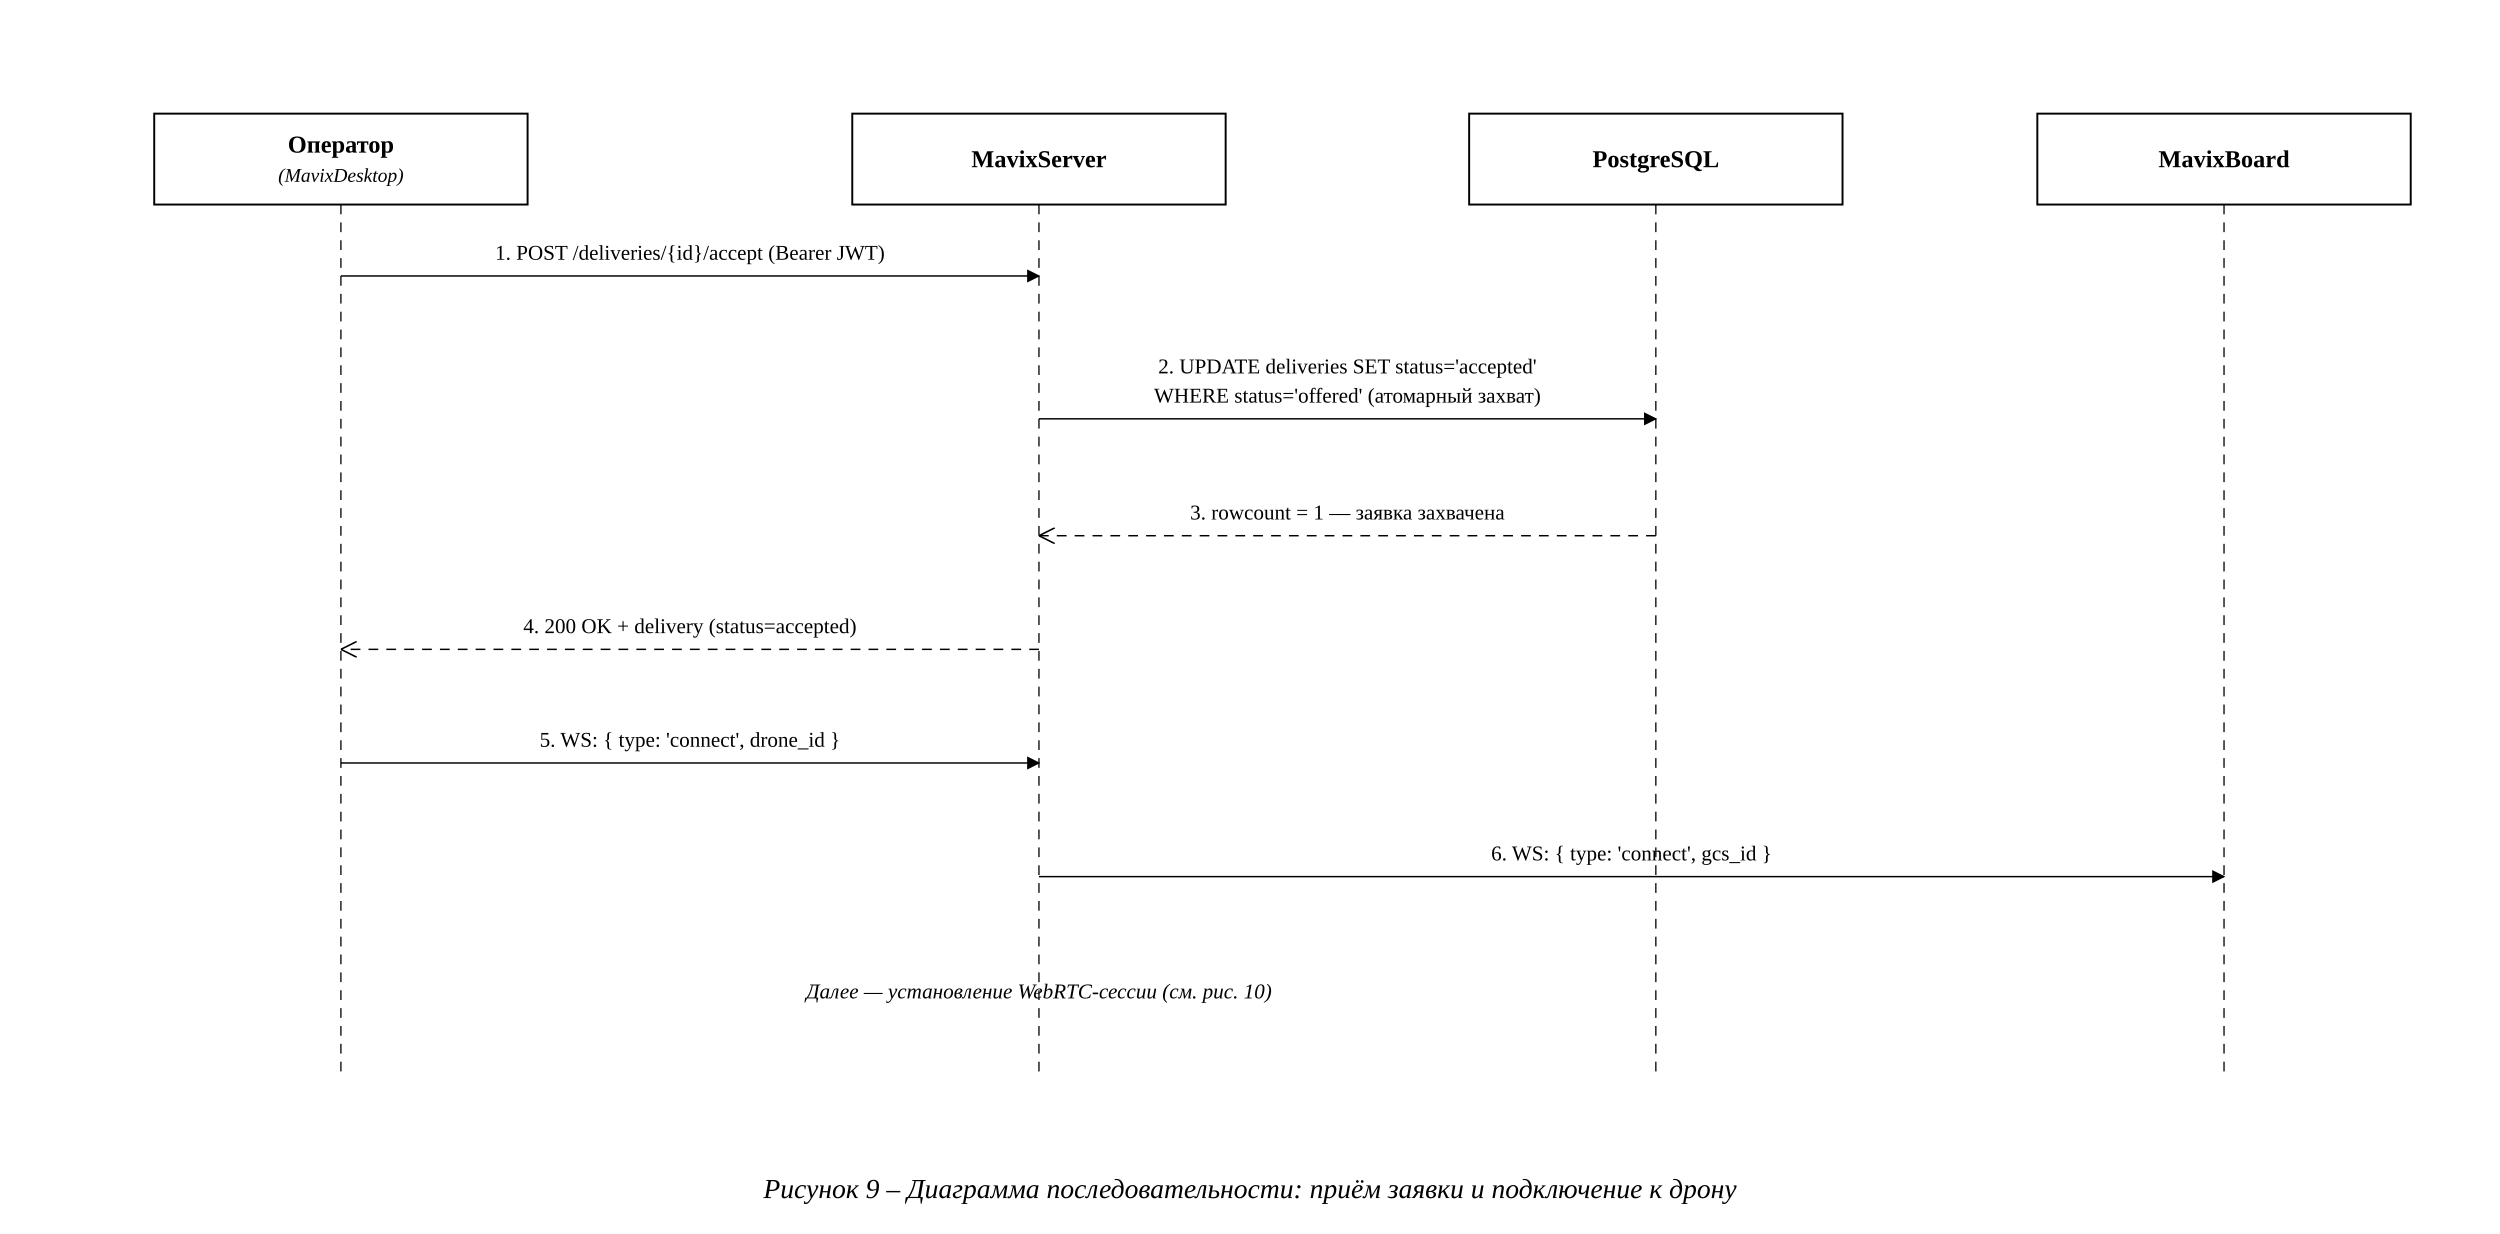
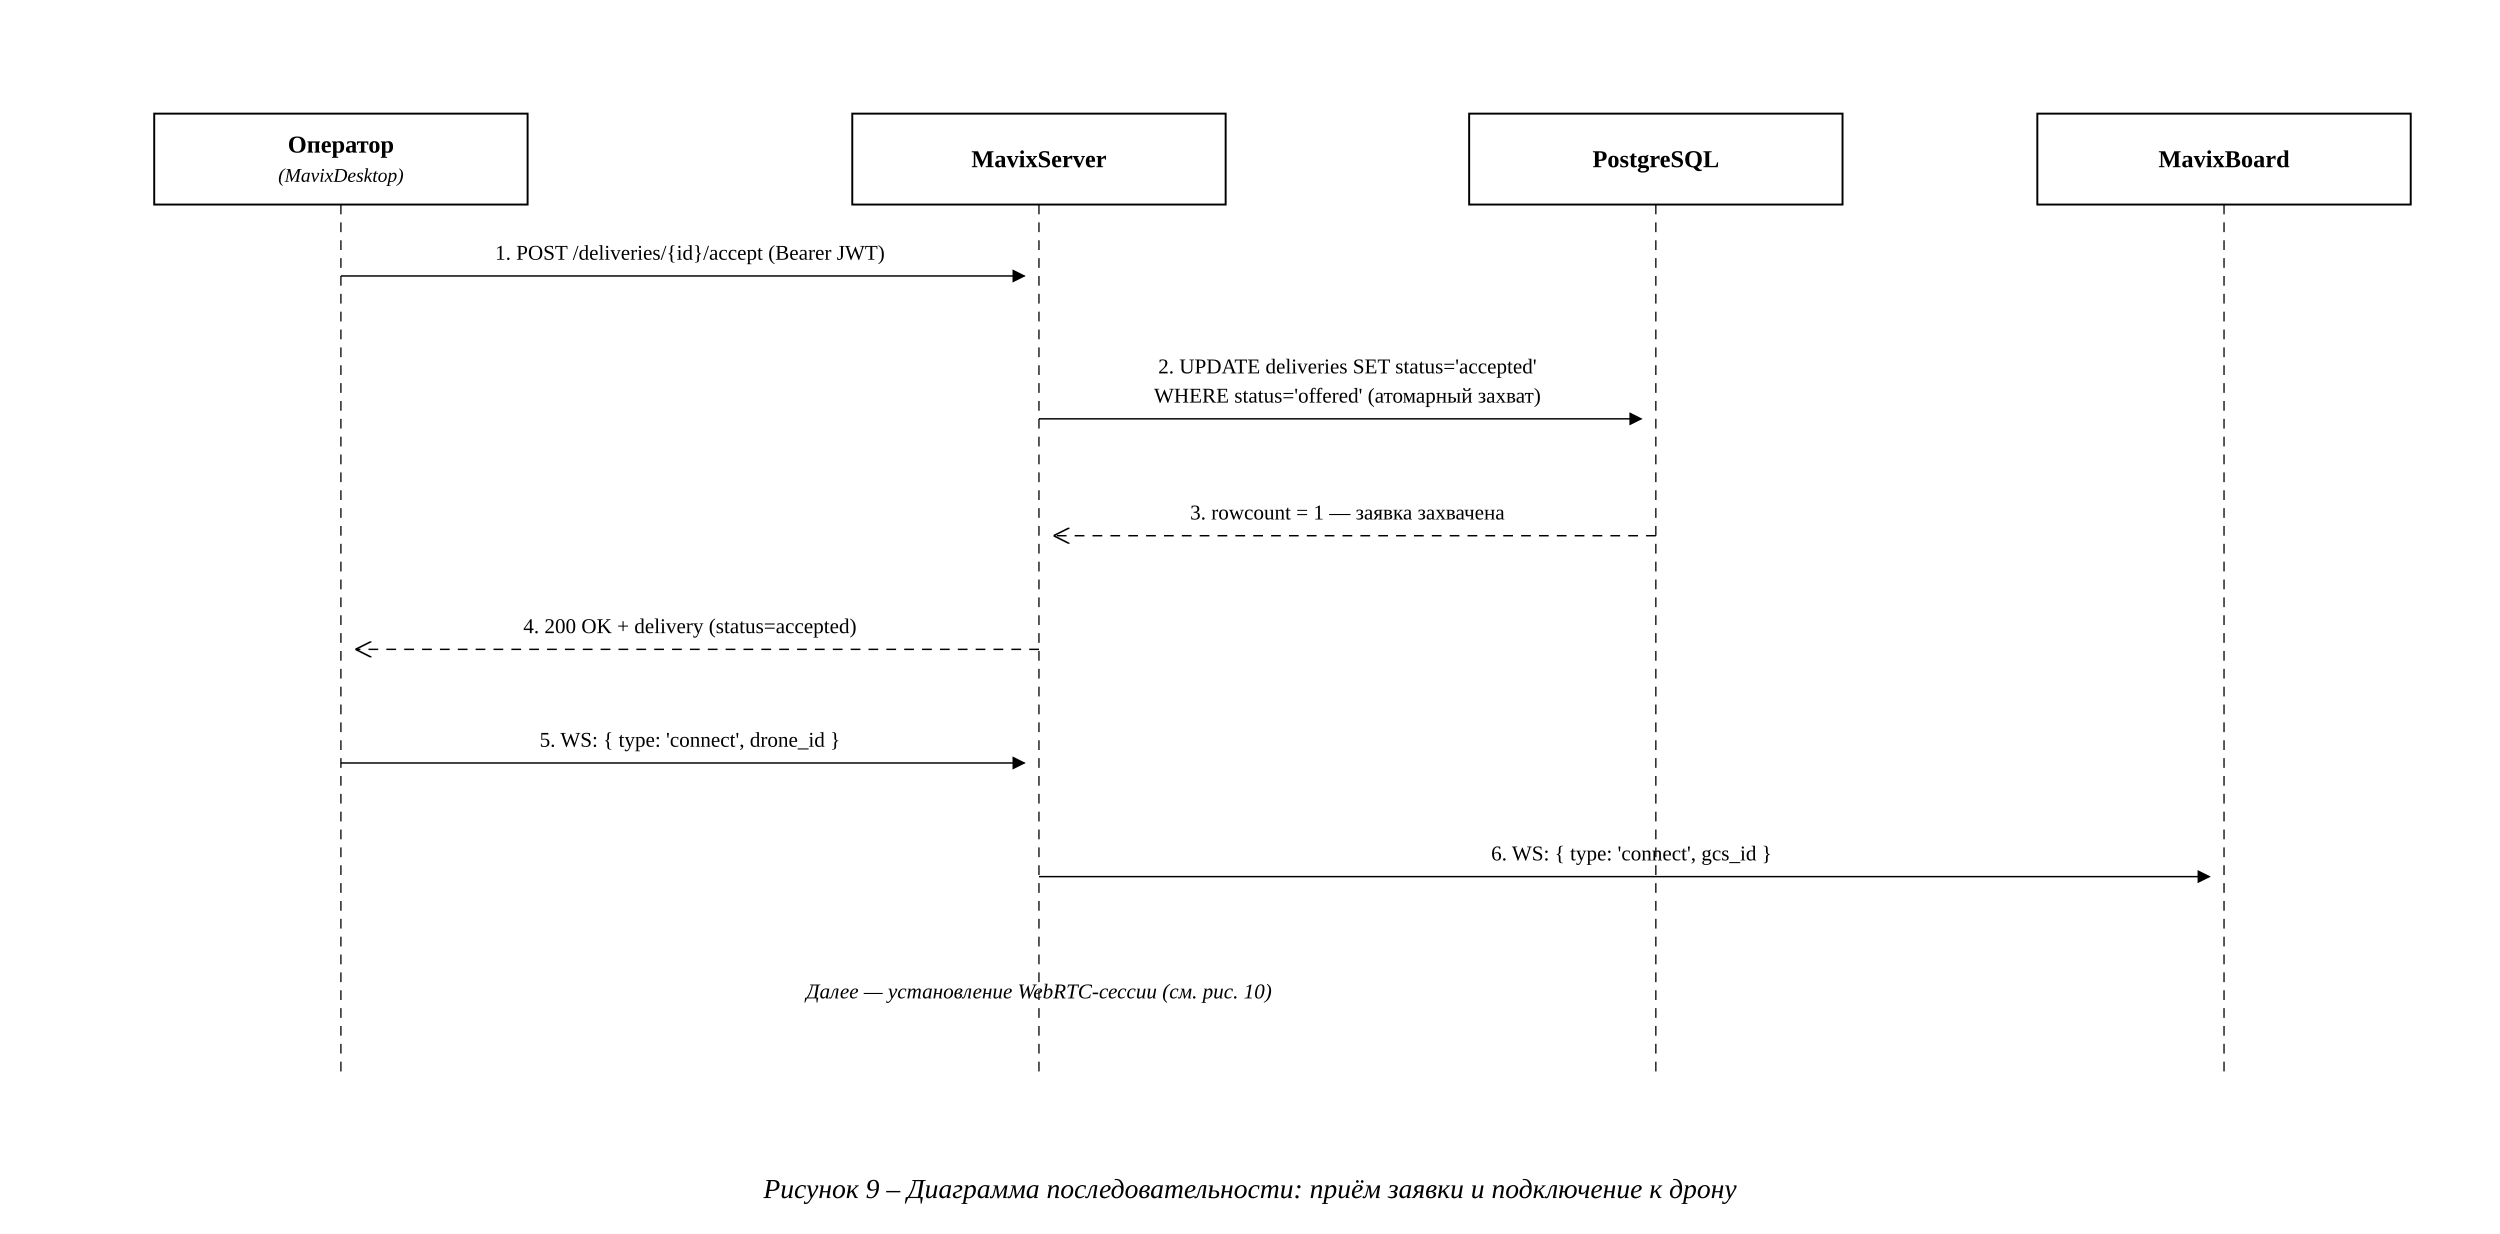
<svg xmlns="http://www.w3.org/2000/svg" width="1540" height="760" viewBox="0 0 1540 760" font-family="Liberation Serif, Times New Roman, serif">
  <rect width="1540" height="760" fill="#fff" />
  <defs>
    <marker id="arr" viewBox="0 0 10 10" refX="9" refY="5" markerWidth="9" markerHeight="9" orient="auto-start-reverse">
      <path d="M 0 0 L 10 5 L 0 10 z" fill="#000" />
    </marker>
    <marker id="open" viewBox="0 0 10 10" refX="10" refY="5" markerWidth="11" markerHeight="11" orient="auto">
      <path d="M 0 0 L 10 5 L 0 10" fill="none" stroke="#000" />
    </marker>
  </defs>
  <rect x="95.0" y="70.0" width="230.0" height="56.0" stroke="#000" fill="none" stroke-width="1.2" />
  <text x="210.0" y="94.0" text-anchor="middle" font-size="15" font-weight="bold">Оператор</text>
  <text x="210.0" y="112.0" text-anchor="middle" font-size="12" font-style="italic">(MavixDesktop)</text>
  <line x1="210.0" y1="126.0" x2="210.0" y2="660.0" stroke="#000" stroke-width="0.8" stroke-dasharray="6 5" />
  <rect x="525.0" y="70.0" width="230.0" height="56.0" stroke="#000" fill="none" stroke-width="1.2" />
  <text x="640.0" y="103.0" text-anchor="middle" font-size="15" font-weight="bold">MavixServer</text>
  <line x1="640.0" y1="126.0" x2="640.0" y2="660.0" stroke="#000" stroke-width="0.8" stroke-dasharray="6 5" />
  <rect x="905.0" y="70.0" width="230.0" height="56.0" stroke="#000" fill="none" stroke-width="1.2" />
  <text x="1020.0" y="103.0" text-anchor="middle" font-size="15" font-weight="bold">PostgreSQL</text>
  <line x1="1020.0" y1="126.0" x2="1020.0" y2="660.0" stroke="#000" stroke-width="0.8" stroke-dasharray="6 5" />
  <rect x="1255.0" y="70.0" width="230.0" height="56.0" stroke="#000" fill="none" stroke-width="1.2" />
  <text x="1370.0" y="103.0" text-anchor="middle" font-size="15" font-weight="bold">MavixBoard</text>
  <line x1="1370.0" y1="126.0" x2="1370.0" y2="660.0" stroke="#000" stroke-width="0.8" stroke-dasharray="6 5" />
-   <polyline points="210.0,170.0 640.0,170.0" stroke="#000" fill="none" stroke-width="0.9" marker-end="url(#arr)" />
+   <polyline points="210.0,170.0 631.0,170.0" stroke="#000" fill="none" stroke-width="0.9" marker-end="url(#arr)" />
  <text x="425.0" y="160.0" text-anchor="middle" font-size="13">1. POST /deliveries/{id}/accept (Bearer JWT)</text>
-   <polyline points="640.0,258.0 1020.0,258.0" stroke="#000" fill="none" stroke-width="0.9" marker-end="url(#arr)" />
+   <polyline points="640.0,258.0 1011.0,258.0" stroke="#000" fill="none" stroke-width="0.9" marker-end="url(#arr)" />
  <text x="830.0" y="230.0" text-anchor="middle" font-size="13">2. UPDATE deliveries SET status='accepted'</text>
  <text x="830.0" y="248.0" text-anchor="middle" font-size="13">WHERE status='offered' (атомарный захват)</text>
-   <polyline points="1020.0,330.0 640.0,330.0" stroke="#000" fill="none" stroke-width="0.9" stroke-dasharray="6 5" marker-end="url(#open)" />
+   <polyline points="1020.0,330.0 649.0,330.0" stroke="#000" fill="none" stroke-width="0.9" stroke-dasharray="6 5" marker-end="url(#open)" />
  <text x="830.0" y="320.0" text-anchor="middle" font-size="13">3. rowcount = 1 — заявка захвачена</text>
-   <polyline points="640.0,400.0 210.0,400.0" stroke="#000" fill="none" stroke-width="0.9" stroke-dasharray="6 5" marker-end="url(#open)" />
+   <polyline points="640.0,400.0 219.0,400.0" stroke="#000" fill="none" stroke-width="0.9" stroke-dasharray="6 5" marker-end="url(#open)" />
  <text x="425.0" y="390.0" text-anchor="middle" font-size="13">4. 200 OK + delivery (status=accepted)</text>
-   <polyline points="210.0,470.0 640.0,470.0" stroke="#000" fill="none" stroke-width="0.9" marker-end="url(#arr)" />
+   <polyline points="210.0,470.0 631.0,470.0" stroke="#000" fill="none" stroke-width="0.9" marker-end="url(#arr)" />
  <text x="425.0" y="460.0" text-anchor="middle" font-size="13">5. WS: { type: 'connect', drone_id }</text>
-   <polyline points="640.0,540.0 1370.0,540.0" stroke="#000" fill="none" stroke-width="0.9" marker-end="url(#arr)" />
+   <polyline points="640.0,540.0 1361.0,540.0" stroke="#000" fill="none" stroke-width="0.9" marker-end="url(#arr)" />
  <text x="1005.0" y="530.0" text-anchor="middle" font-size="13">6. WS: { type: 'connect', gcs_id }</text>
  <text x="640.0" y="615.0" text-anchor="middle" font-size="13" font-style="italic">Далее — установление WebRTC-сессии (см. рис. 10)</text>
  <text x="770.0" y="738" text-anchor="middle" font-style="italic" font-size="17">Рисунок 9 – Диаграмма последовательности: приём заявки и подключение к дрону</text>
</svg>
